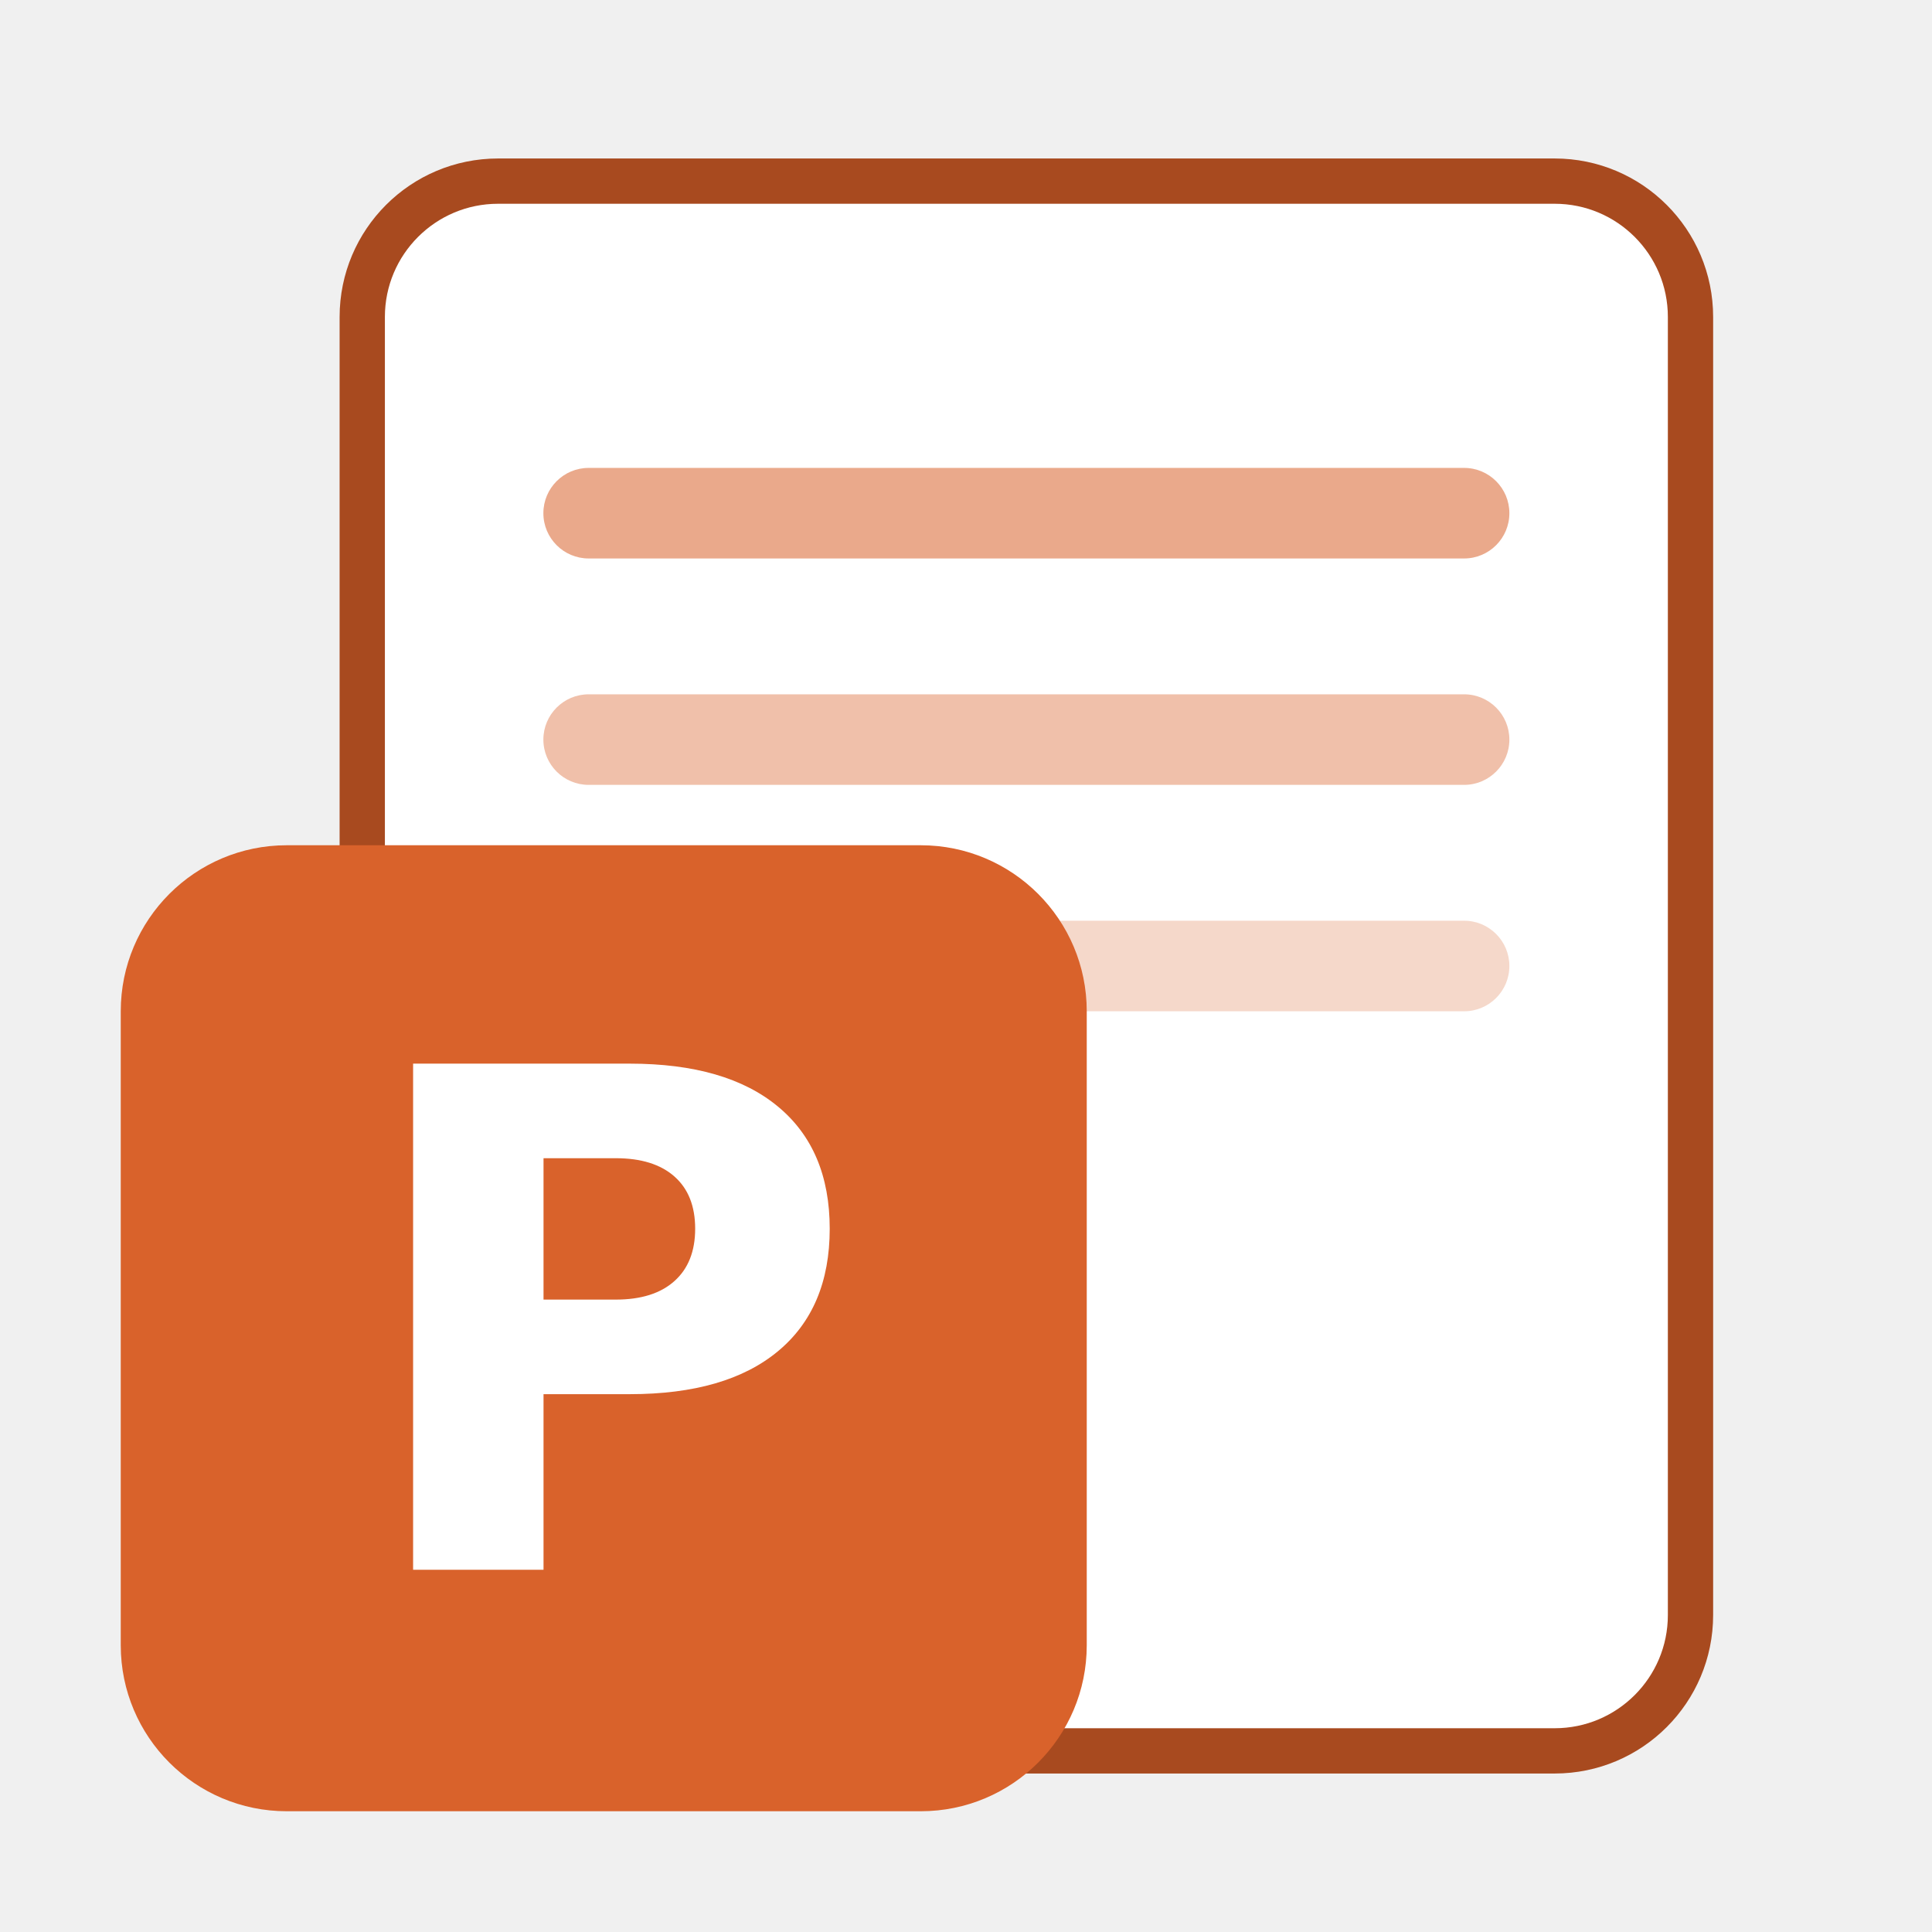
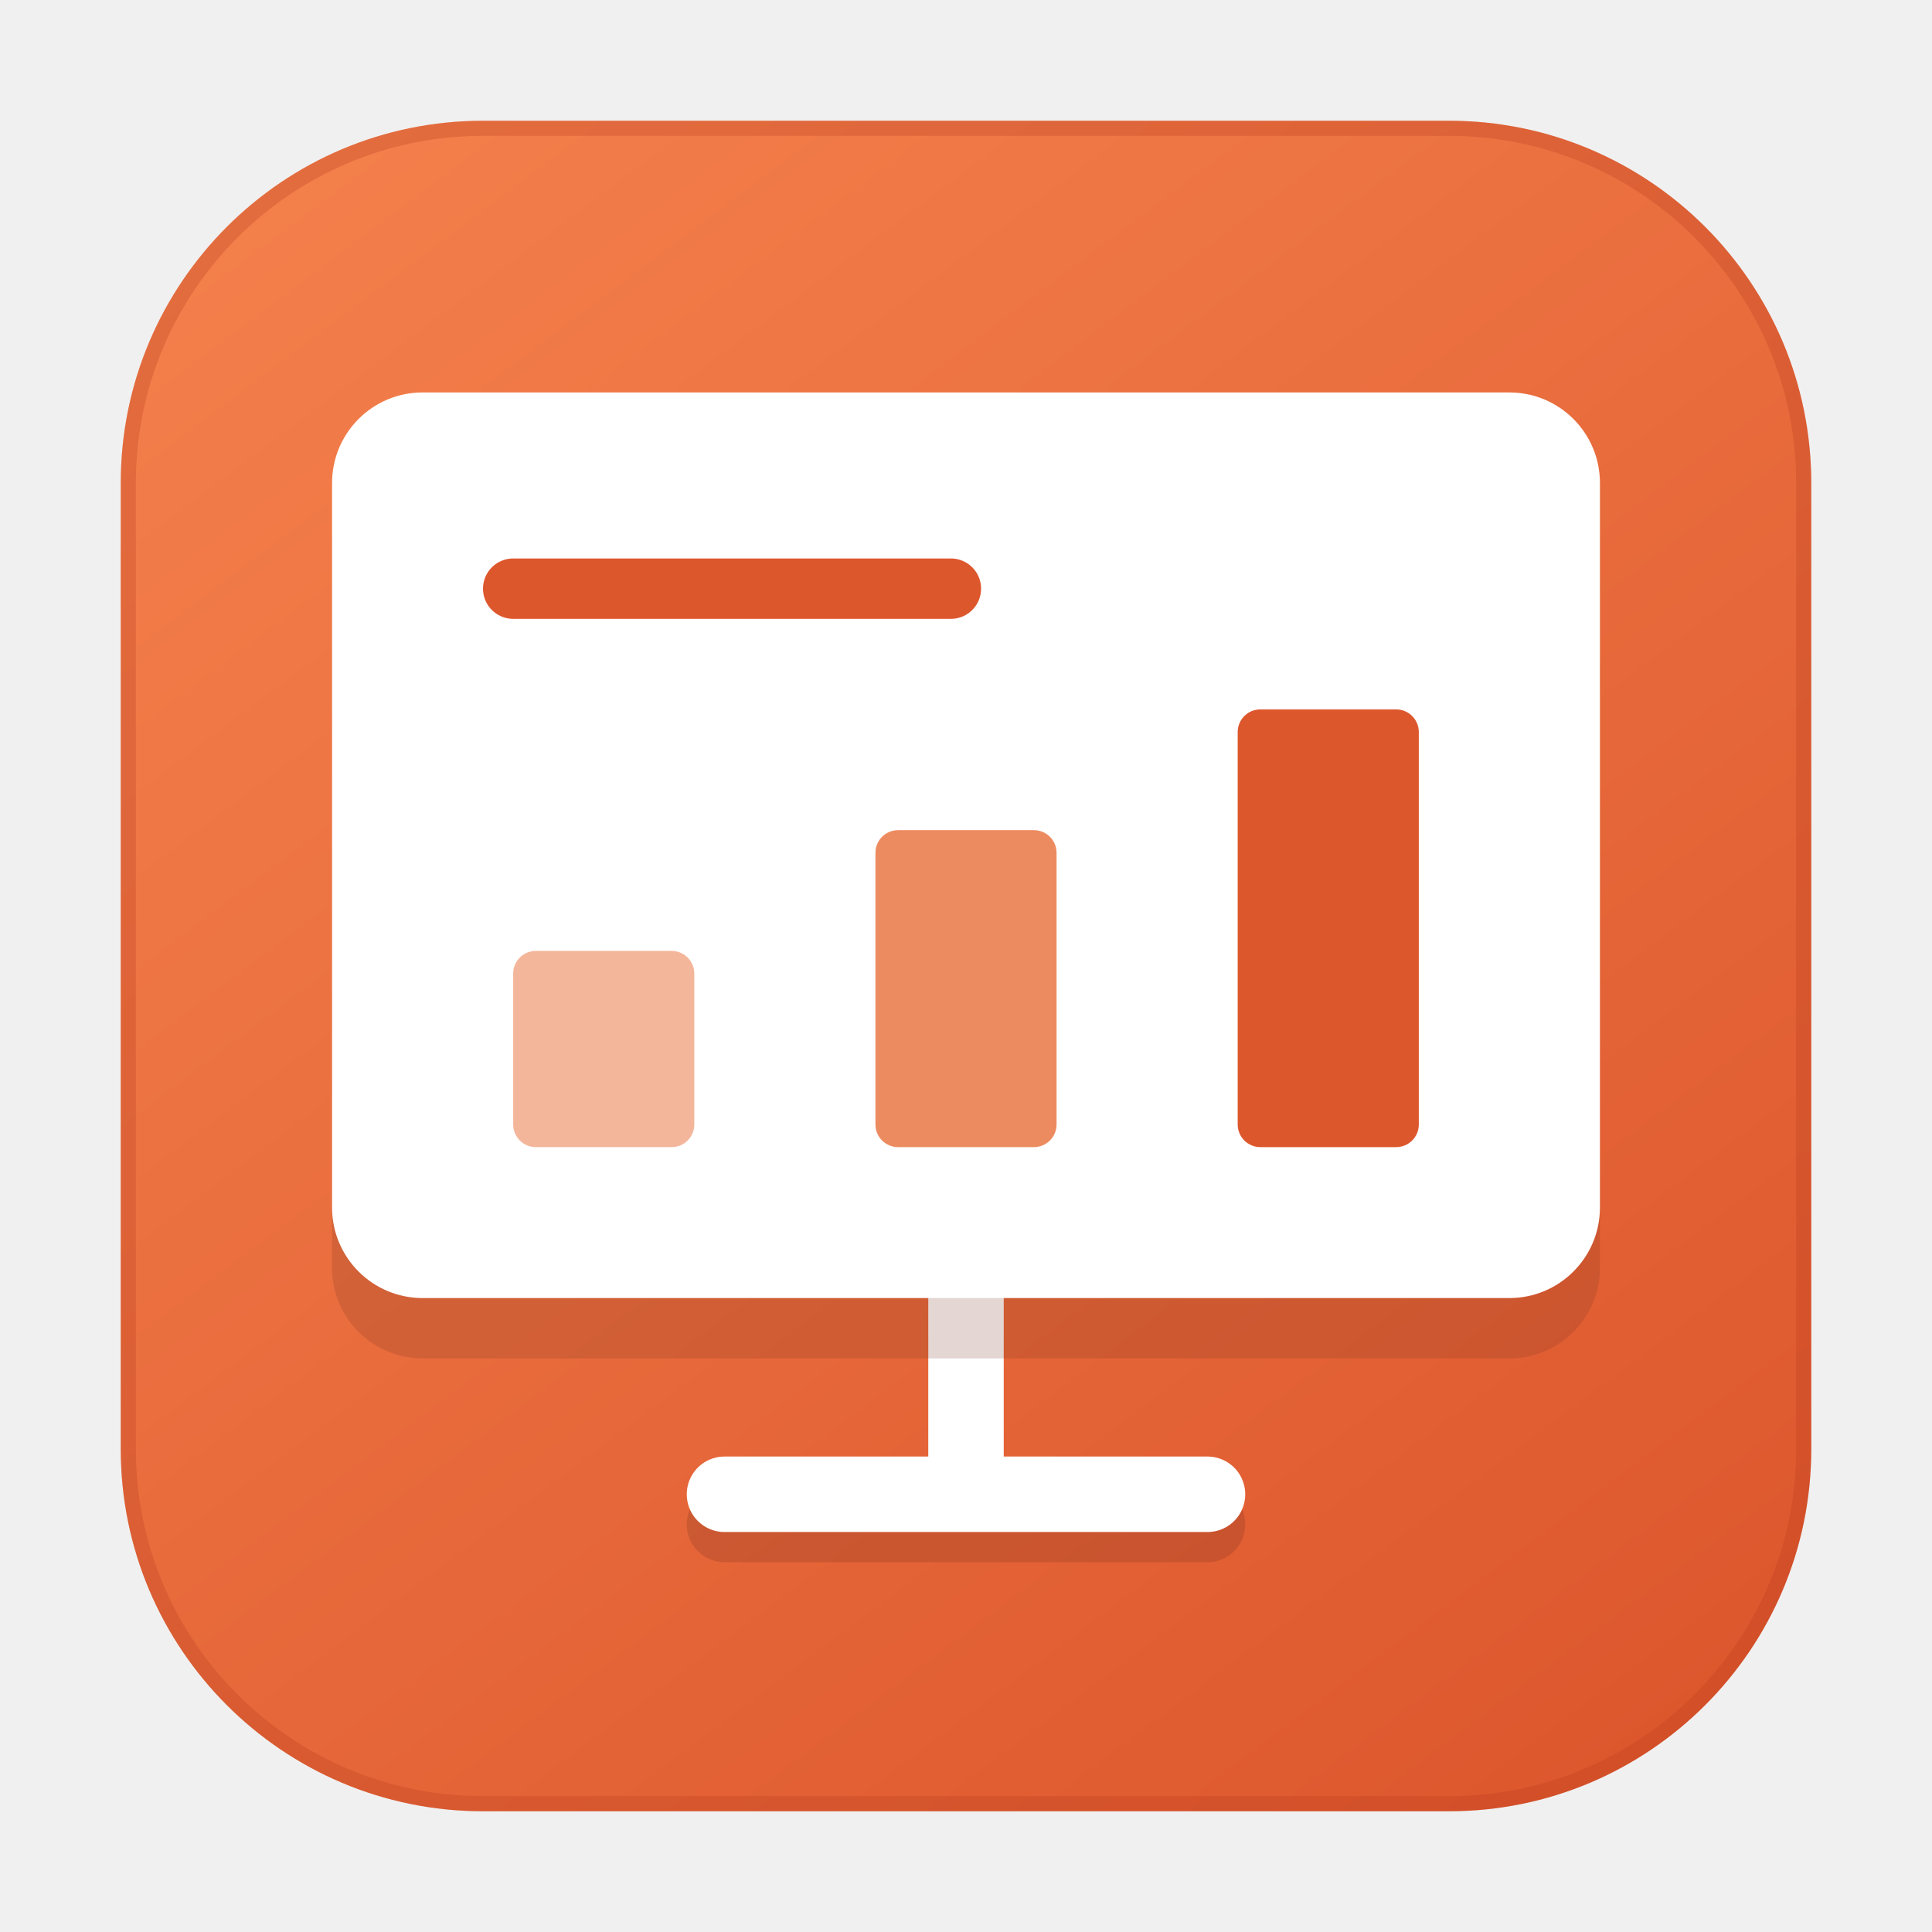
- <svg xmlns="http://www.w3.org/2000/svg" viewBox="0 0 256 256">
-   <rect x="48" y="24" width="176" height="208" rx="18" fill="#ffffff" stroke="#a84a1f" stroke-width="6" />
-   <rect x="72" y="62" width="128" height="12" rx="6" fill="#d9622b" opacity=".55" />
-   <rect x="72" y="92" width="128" height="12" rx="6" fill="#d9622b" opacity=".4" />
-   <rect x="72" y="122" width="128" height="12" rx="6" fill="#d9622b" opacity=".25" />
-   <rect x="16" y="112" width="128" height="128" rx="22" fill="#d9622b" />
-   <text x="80" y="208" text-anchor="middle" font-family="DejaVu Sans, Arial, sans-serif" font-weight="700" font-size="92" fill="#ffffff">P</text>
+ <svg xmlns="http://www.w3.org/2000/svg" width="256" height="256" viewBox="0 0 256 256">
+   <defs>
+     <linearGradient id="tile" x1="40" y1="16" x2="208" y2="240" gradientUnits="userSpaceOnUse">
+       <stop stop-color="#F4804C" />
+       <stop offset="1" stop-color="#DD572D" />
+     </linearGradient>
+   </defs>
+   <rect x="16" y="16" width="224" height="224" rx="48" fill="url(#tile)" />
+   <rect x="17" y="17" width="222" height="222" rx="47" fill="none" stroke="#B83A20" stroke-opacity=".28" stroke-width="2" />
+   <path d="M128 178v24m-32 0h64" fill="none" stroke="#79301D" stroke-width="10" stroke-linecap="round" opacity=".24" />
+   <path d="M128 170v28m-32 0h64" fill="none" stroke="#FFFFFF" stroke-width="10" stroke-linecap="round" />
+   <rect x="44" y="60" width="168" height="120" rx="12" fill="#79301D" opacity=".2" />
+   <rect x="44" y="52" width="168" height="120" rx="12" fill="#FFFFFF" />
+   <path d="M68 78h58" fill="none" stroke="#DD572D" stroke-width="8" stroke-linecap="round" />
+   <rect x="68" y="126" width="24" height="26" rx="3" fill="#F4B69B" />
+   <rect x="116" y="110" width="24" height="42" rx="3" fill="#ED8B60" />
+   <rect x="164" y="94" width="24" height="58" rx="3" fill="#DD572D" />
</svg>
